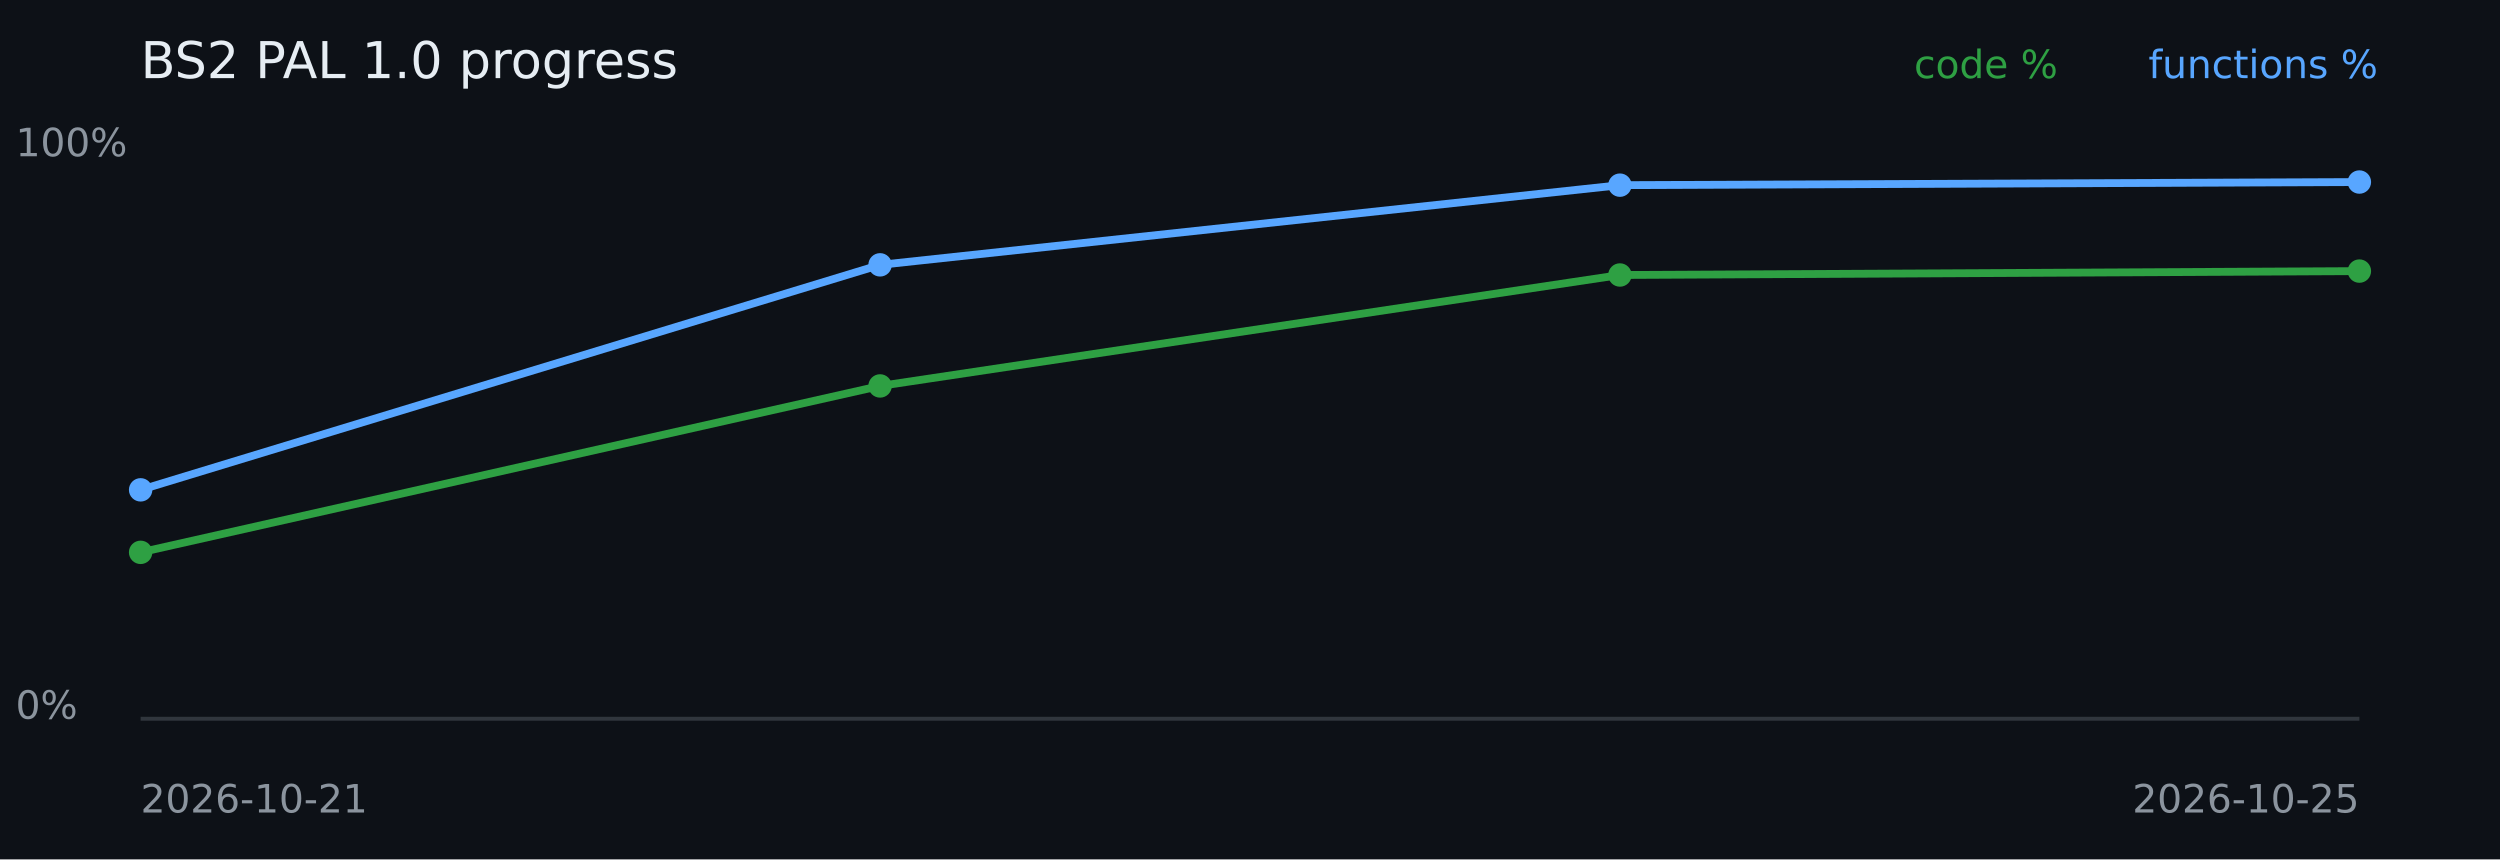
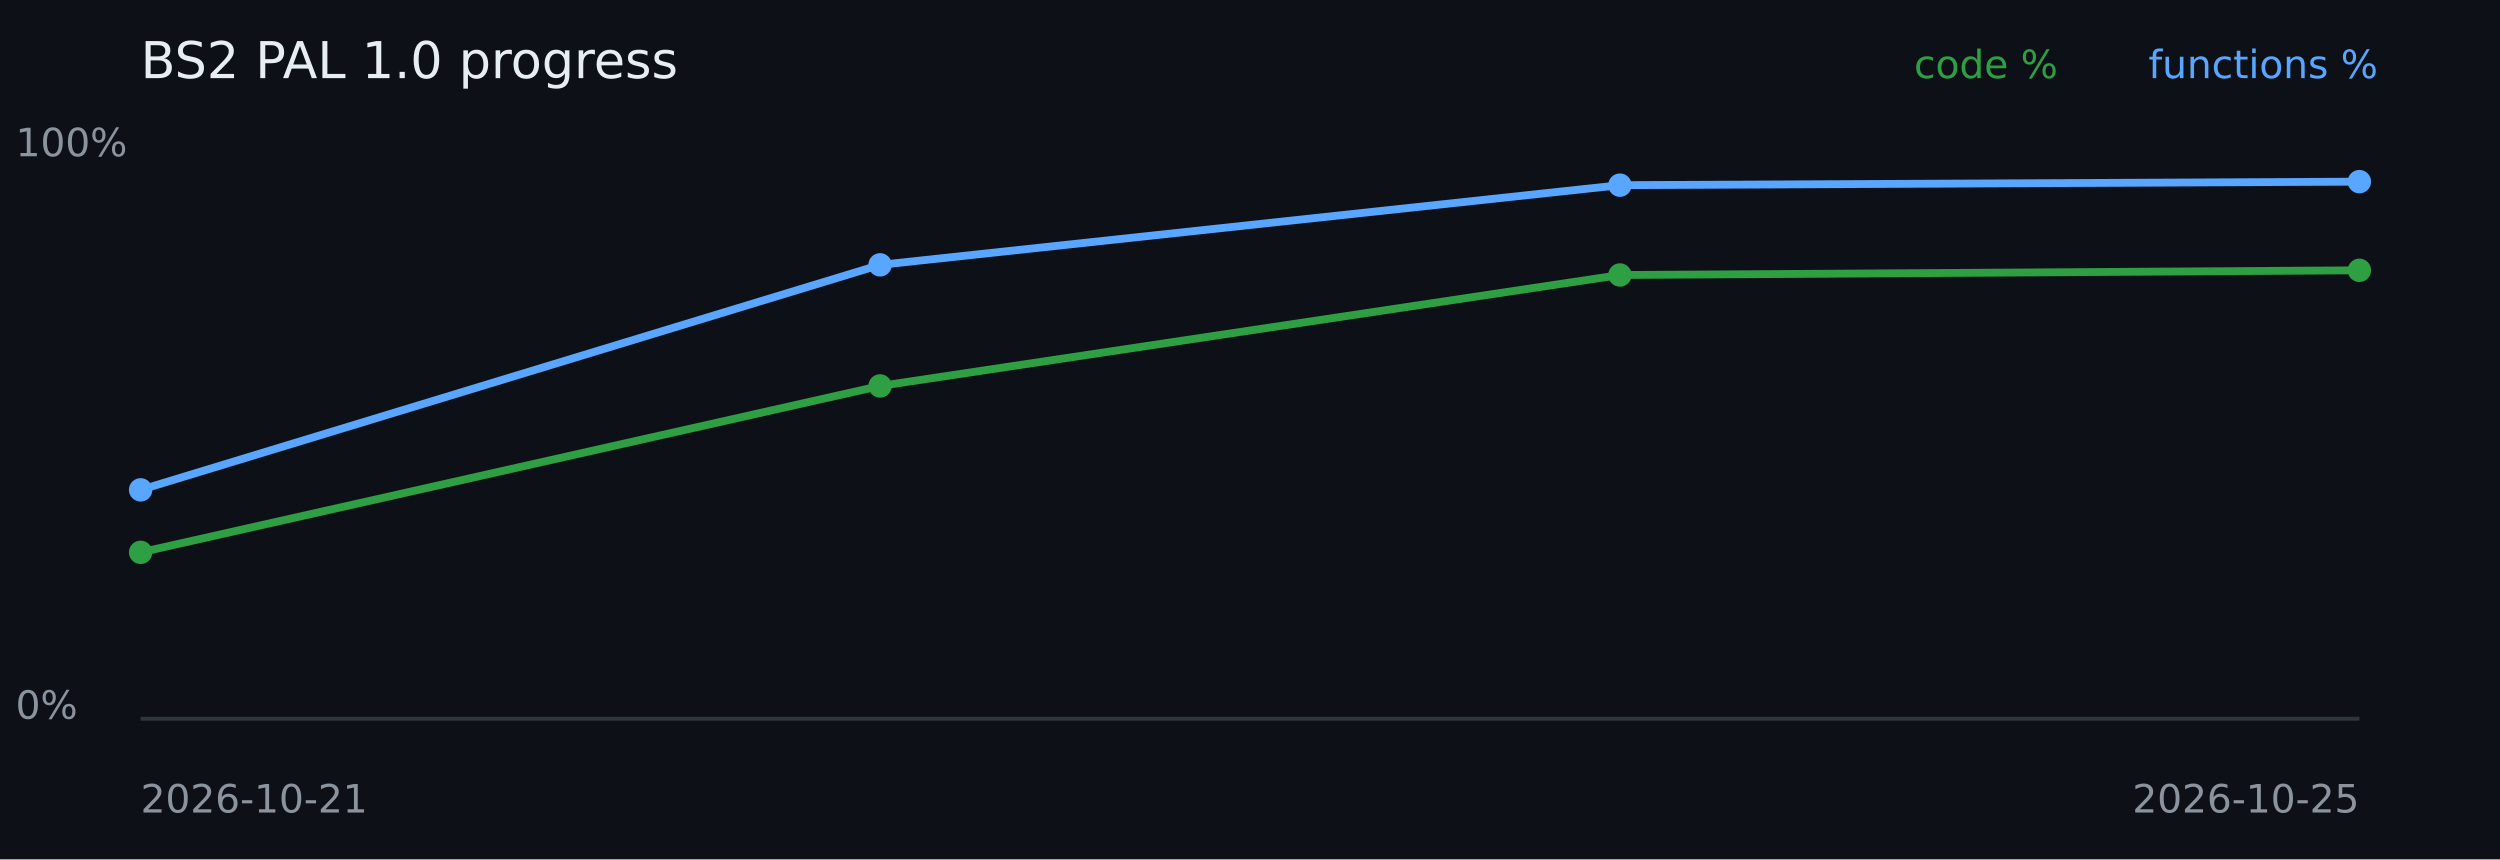
<svg xmlns="http://www.w3.org/2000/svg" width="640" height="220" font-family="Verdana,DejaVu Sans,sans-serif">
  <rect width="100%" height="100%" fill="#0d1117" />
  <text x="36" y="20" font-size="13" fill="#e6edf3">BS2 PAL 1.0 progress</text>
  <line x1="36" y1="184" x2="604" y2="184" stroke="#30363d" />
  <text x="4" y="40" font-size="10" fill="#8b949e">100%</text>
  <text x="4" y="184" font-size="10" fill="#8b949e">0%</text>
-   <polyline fill="none" stroke="#58a6ff" stroke-width="2" points="36.0,125.4 225.3,67.8 414.7,47.4 604.0,46.6" />
+   <polyline fill="none" stroke="#58a6ff" stroke-width="2" points="36.0,125.4 225.3,67.8 414.7,47.4 604.0,46.5" />
  <circle cx="36.0" cy="125.4" r="3" fill="#58a6ff" />
  <circle cx="225.3" cy="67.8" r="3" fill="#58a6ff" />
  <circle cx="414.7" cy="47.4" r="3" fill="#58a6ff" />
-   <circle cx="604.0" cy="46.6" r="3" fill="#58a6ff" />
-   <polyline fill="none" stroke="#2ea043" stroke-width="2" points="36.0,141.4 225.3,98.8 414.7,70.4 604.0,69.4" />
+   <circle cx="604.0" cy="46.5" r="3" fill="#58a6ff" />
+   <polyline fill="none" stroke="#2ea043" stroke-width="2" points="36.0,141.4 225.3,98.8 414.7,70.4 604.0,69.2" />
  <circle cx="36.0" cy="141.4" r="3" fill="#2ea043" />
  <circle cx="225.3" cy="98.8" r="3" fill="#2ea043" />
  <circle cx="414.7" cy="70.4" r="3" fill="#2ea043" />
-   <circle cx="604.0" cy="69.4" r="3" fill="#2ea043" />
+   <circle cx="604.0" cy="69.2" r="3" fill="#2ea043" />
  <text x="490" y="20" font-size="10" fill="#2ea043">code %</text>
  <text x="550" y="20" font-size="10" fill="#58a6ff">functions %</text>
  <text x="36" y="208" font-size="10" fill="#8b949e">2026-10-21</text>
  <text x="604" y="208" font-size="10" fill="#8b949e" text-anchor="end">2026-10-25</text>
</svg>
